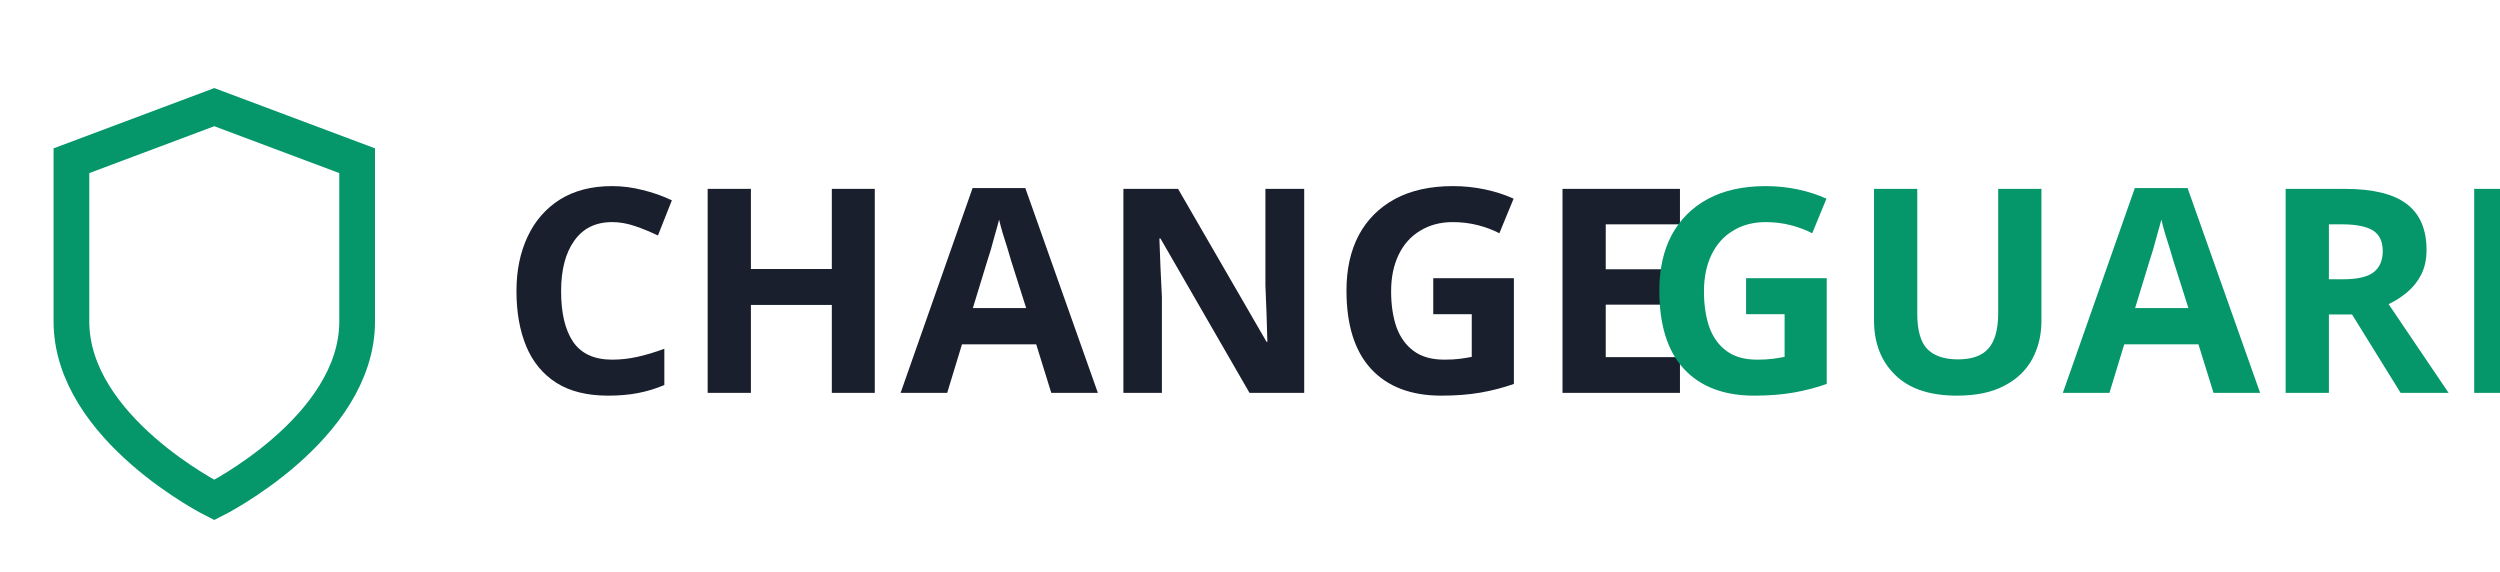
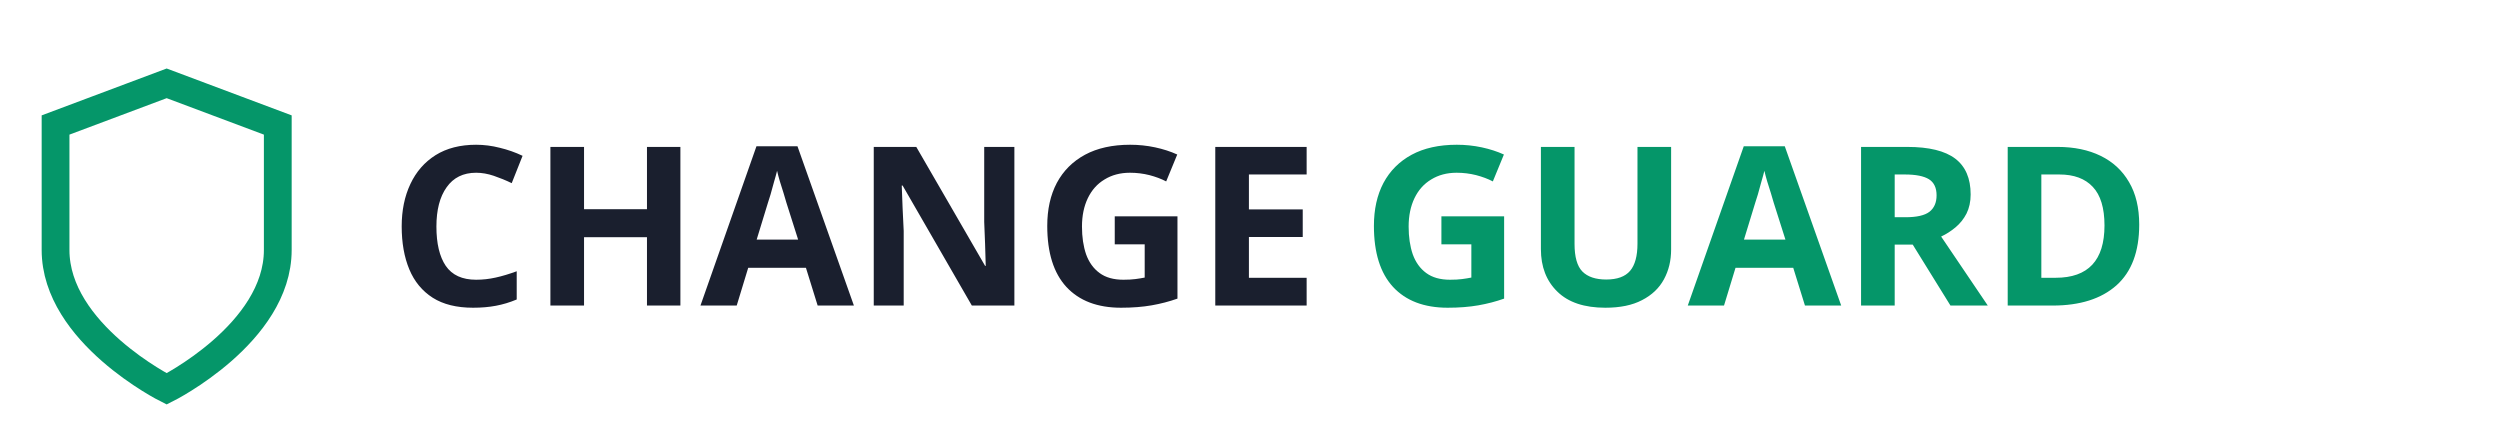
- <svg xmlns="http://www.w3.org/2000/svg" width="140" height="32" viewBox="0 0 140 32" fill="none">
+ <svg xmlns="http://www.w3.org/2000/svg" width="180" height="32" viewBox="0 0 180 32" fill="none">
  <path d="M12 28s8-4 8-10V9l-8-3-8 3v9c0 6 8 10 8 10z" stroke="#059669" stroke-width="2" fill="none" />
  <text x="28" y="22" font-family="system-ui, sans-serif" font-weight="800" font-size="16" fill="#1a1f2e">CHANGE</text>
-   <text x="92" y="22" font-family="system-ui, sans-serif" font-weight="800" font-size="16" fill="#059669">GUARD</text>
+   <text x="98" y="22" font-family="system-ui, sans-serif" font-weight="800" font-size="16" fill="#059669">GUARD</text>
</svg>
